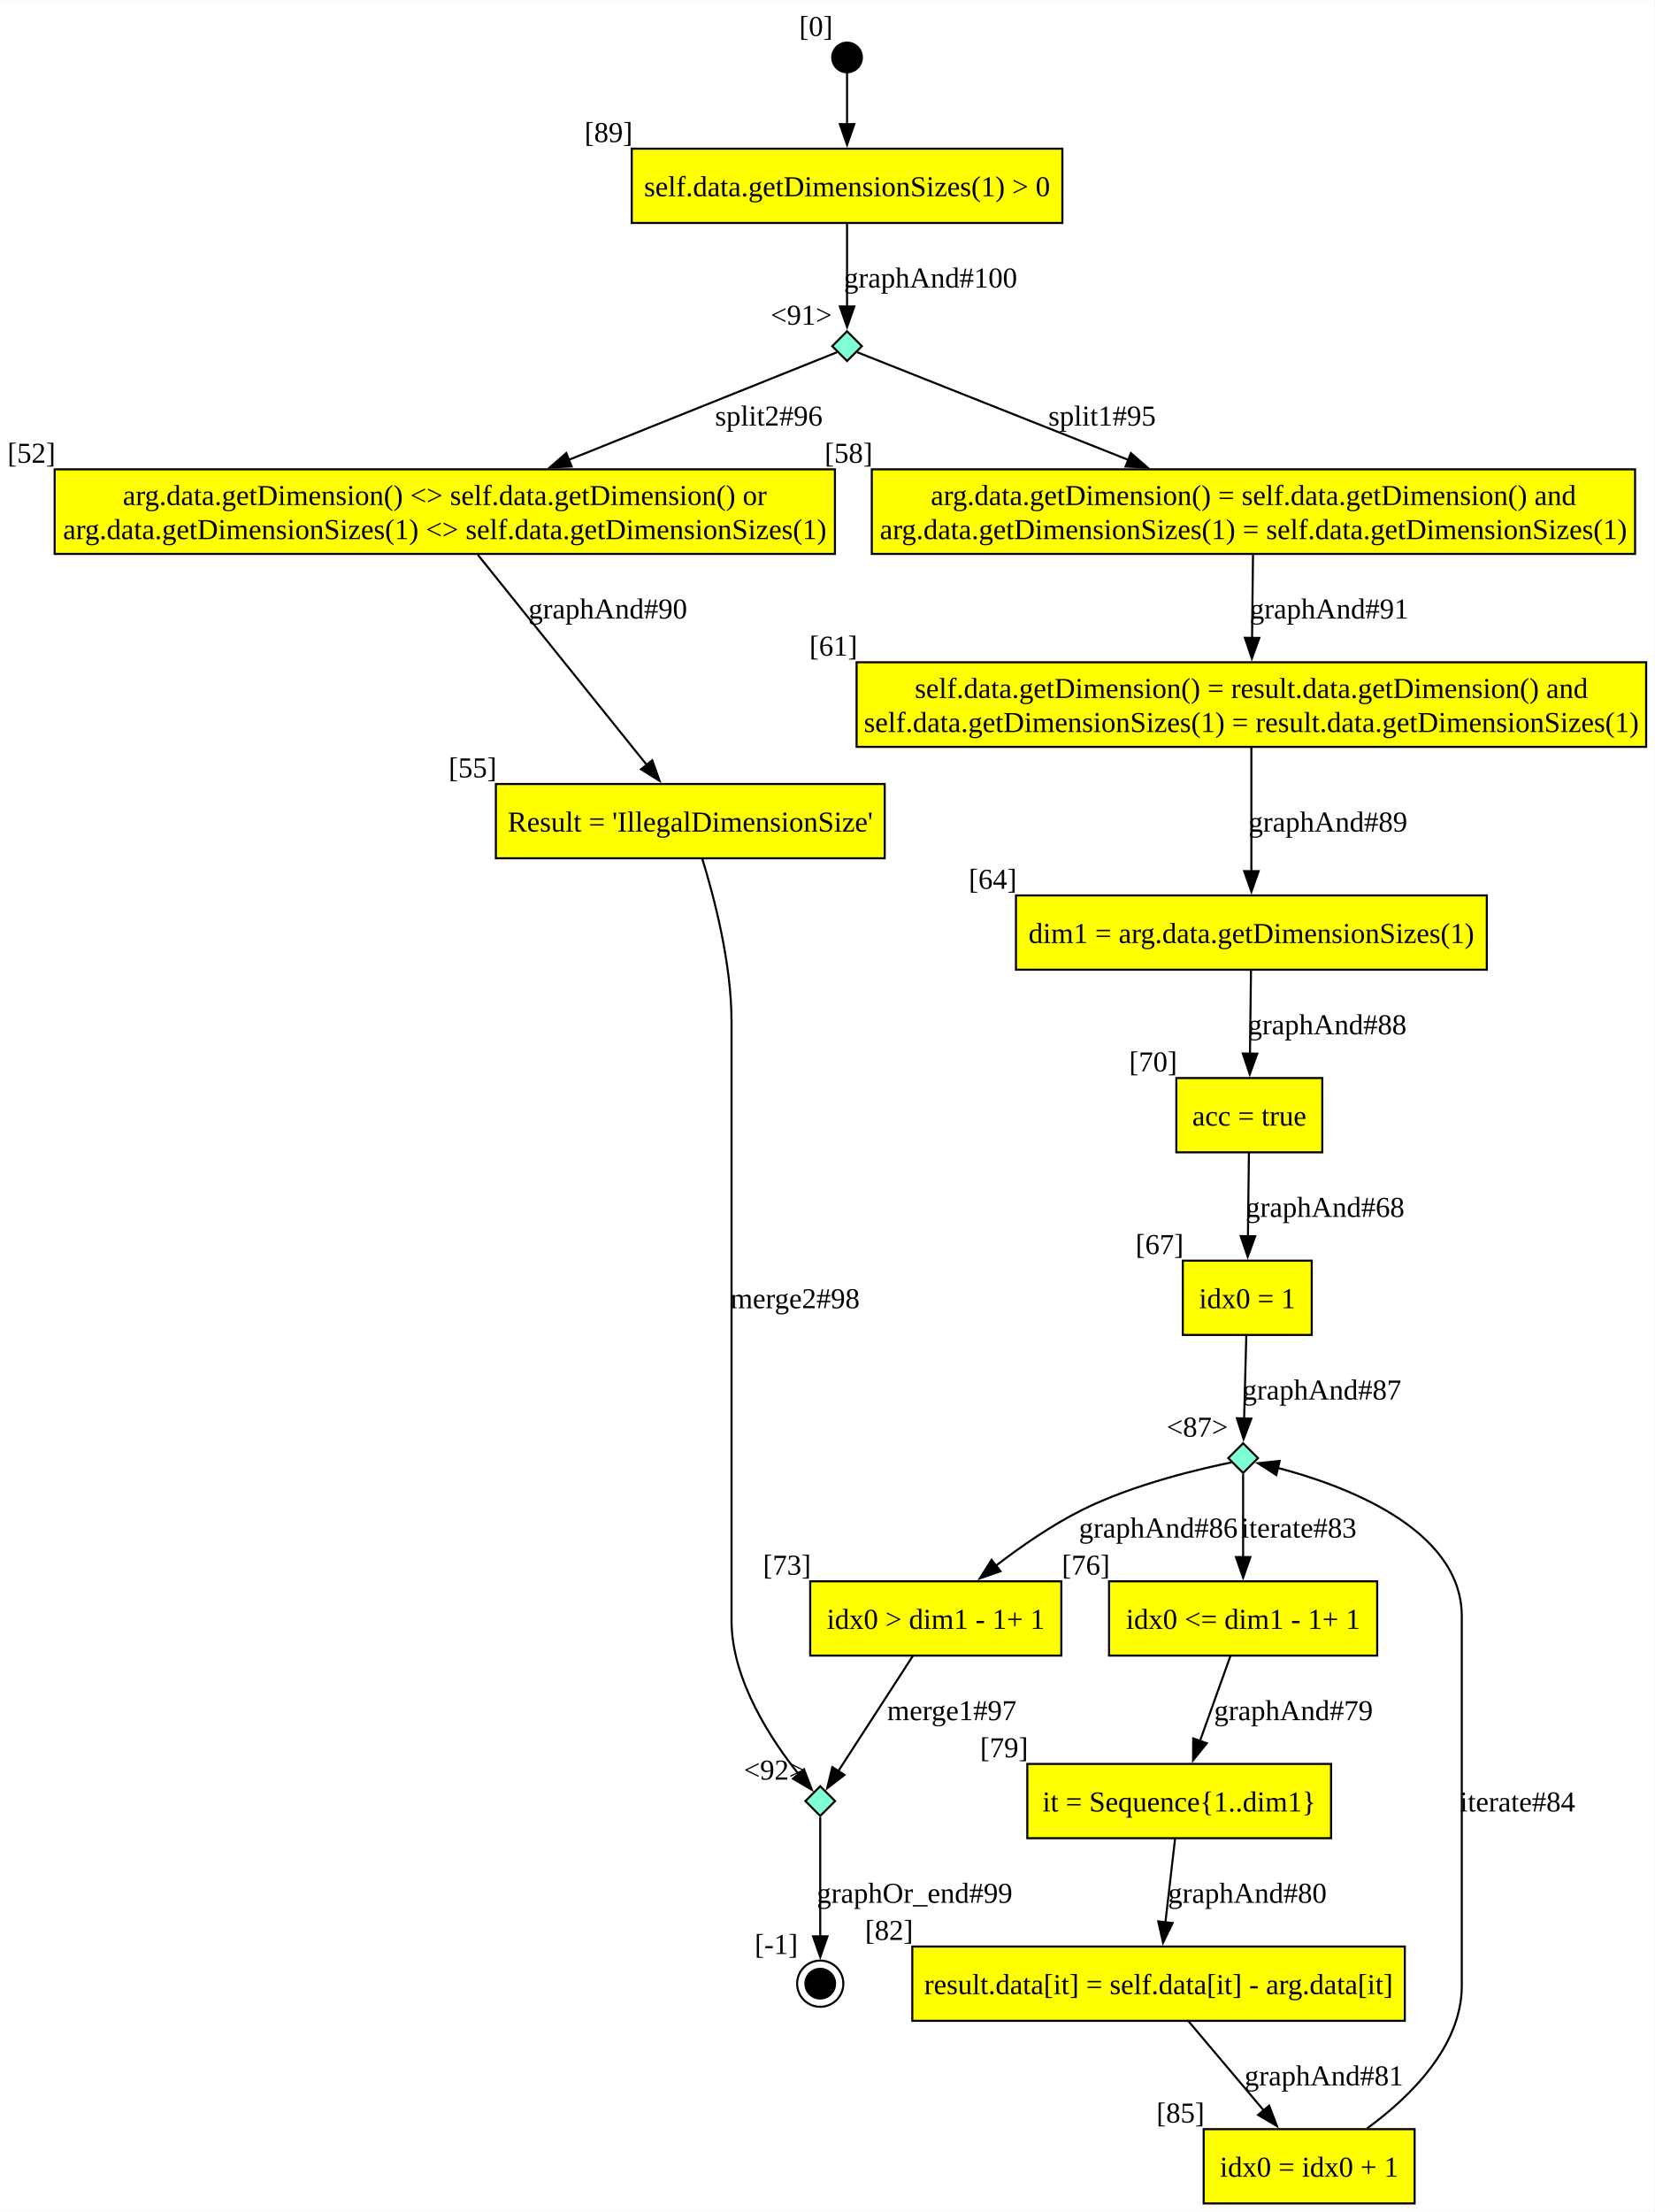
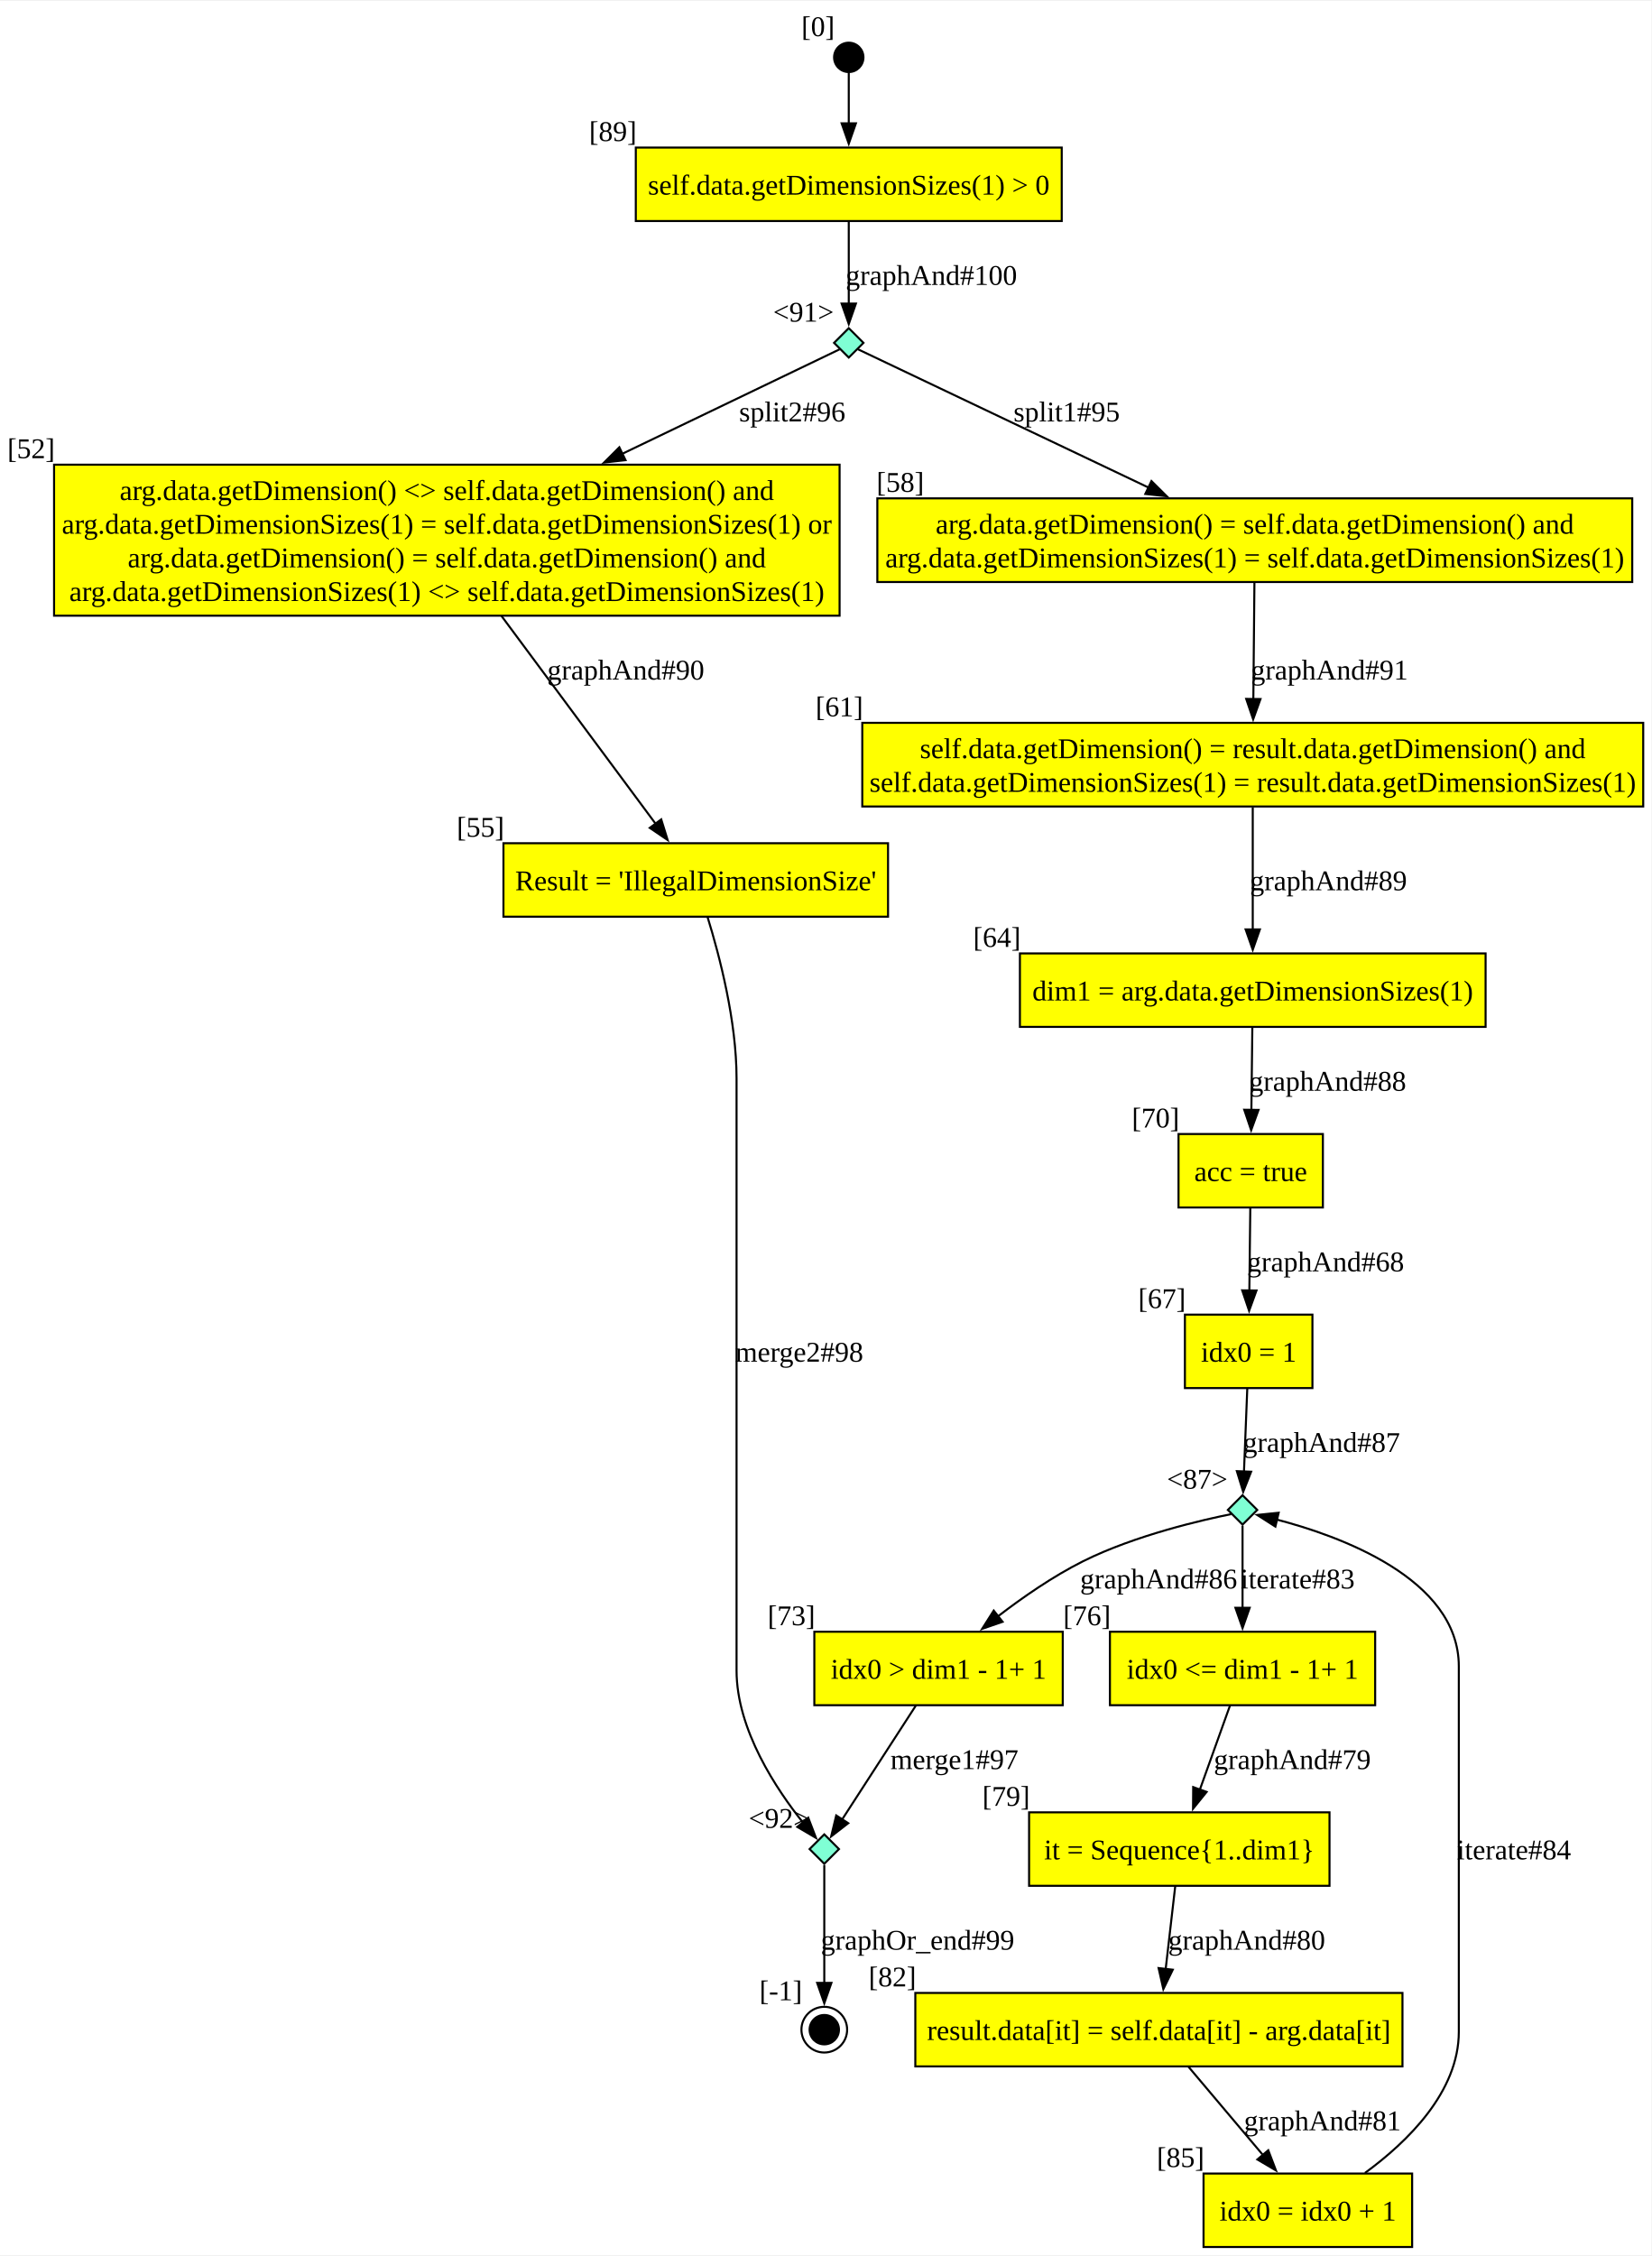
- <svg xmlns="http://www.w3.org/2000/svg" width="802pt" height="1072pt" viewBox="0.00 0.00 802.00 1071.70">
-   <g id="graph0" class="graph" transform="scale(1 1) rotate(0) translate(4 1067.7)">
-     <polygon fill="white" stroke="none" points="-4,4 -4,-1067.7 798,-1067.7 798,4 -4,4" />
+ <svg xmlns="http://www.w3.org/2000/svg" width="809pt" height="1105pt" viewBox="0.00 0.00 809.38 1104.70">
+   <g id="graph0" class="graph" transform="scale(1 1) rotate(0) translate(4 1100.7)">
+     <polygon fill="white" stroke="none" points="-4,4 -4,-1100.7 805.38,-1100.7 805.38,4 -4,4" />
    <g id="node1" class="node">
-       <polygon fill="yellow" stroke="black" points="716.75,-633.9 488.5,-633.9 488.5,-597.9 716.75,-597.9 716.75,-633.9" />
-       <text text-anchor="middle" x="602.62" y="-610.85" font-family="Times New Roman,serif" font-size="14.00">dim1 = arg.data.getDimensionSizes(1)</text>
-       <text text-anchor="middle" x="477.25" y="-637.1" font-family="Times New Roman,serif" font-size="14.00">[64]</text>
+       <polygon fill="yellow" stroke="black" points="724.12,-633.9 495.88,-633.9 495.88,-597.9 724.12,-597.9 724.12,-633.9" />
+       <text text-anchor="middle" x="610" y="-610.85" font-family="Times New Roman,serif" font-size="14.00">dim1 = arg.data.getDimensionSizes(1)</text>
+       <text text-anchor="middle" x="484.62" y="-637.1" font-family="Times New Roman,serif" font-size="14.00">[64]</text>
    </g>
    <g id="node3" class="node">
-       <polygon fill="yellow" stroke="black" points="637,-545.4 566.25,-545.4 566.25,-509.4 637,-509.4 637,-545.4" />
-       <text text-anchor="middle" x="601.62" y="-522.35" font-family="Times New Roman,serif" font-size="14.00">acc = true</text>
-       <text text-anchor="middle" x="555" y="-548.6" font-family="Times New Roman,serif" font-size="14.00">[70]</text>
+       <polygon fill="yellow" stroke="black" points="644.38,-545.4 573.62,-545.4 573.62,-509.4 644.38,-509.4 644.38,-545.4" />
+       <text text-anchor="middle" x="609" y="-522.35" font-family="Times New Roman,serif" font-size="14.00">acc = true</text>
+       <text text-anchor="middle" x="562.38" y="-548.6" font-family="Times New Roman,serif" font-size="14.00">[70]</text>
    </g>
    <g id="edge14" class="edge">
-       <path fill="none" stroke="black" d="M602.43,-597.81C602.29,-586.16 602.11,-570.45 601.95,-556.92" />
-       <polygon fill="black" stroke="black" points="605.46,-557.22 601.84,-547.26 598.46,-557.3 605.46,-557.22" />
-       <text text-anchor="middle" x="639.34" y="-566.6" font-family="Times New Roman,serif" font-size="14.00">graphAnd#88</text>
+       <path fill="none" stroke="black" d="M609.8,-597.81C609.67,-586.16 609.49,-570.45 609.33,-556.92" />
+       <polygon fill="black" stroke="black" points="612.83,-557.22 609.22,-547.26 605.83,-557.3 612.83,-557.22" />
+       <text text-anchor="middle" x="646.71" y="-566.6" font-family="Times New Roman,serif" font-size="14.00">graphAnd#88</text>
    </g>
    <g id="node2" class="node">
-       <polygon fill="yellow" stroke="black" points="631.88,-456.9 569.38,-456.9 569.38,-420.9 631.88,-420.9 631.88,-456.9" />
-       <text text-anchor="middle" x="600.62" y="-433.85" font-family="Times New Roman,serif" font-size="14.00">idx0 = 1</text>
-       <text text-anchor="middle" x="558.12" y="-460.1" font-family="Times New Roman,serif" font-size="14.00">[67]</text>
+       <polygon fill="yellow" stroke="black" points="639.25,-456.9 576.75,-456.9 576.75,-420.9 639.25,-420.9 639.25,-456.9" />
+       <text text-anchor="middle" x="608" y="-433.85" font-family="Times New Roman,serif" font-size="14.00">idx0 = 1</text>
+       <text text-anchor="middle" x="565.5" y="-460.1" font-family="Times New Roman,serif" font-size="14.00">[67]</text>
    </g>
    <g id="node10" class="node">
-       <polygon fill="aquamarine" stroke="black" points="598.62,-368.4 591.42,-361.2 598.62,-354 605.83,-361.2 598.62,-368.4" />
-       <text text-anchor="middle" x="576.42" y="-371.6" font-family="Times New Roman,serif" font-size="14.00">&lt;87&gt;</text>
+       <polygon fill="aquamarine" stroke="black" points="605,-368.4 597.8,-361.2 605,-354 612.2,-361.2 605,-368.4" />
+       <text text-anchor="middle" x="582.8" y="-371.6" font-family="Times New Roman,serif" font-size="14.00">&lt;87&gt;</text>
    </g>
    <g id="edge13" class="edge">
-       <path fill="none" stroke="black" d="M600.17,-420.72C599.85,-408.68 599.43,-392.6 599.1,-380.35" />
-       <polygon fill="black" stroke="black" points="602.61,-380.34 598.84,-370.44 595.61,-380.52 602.61,-380.34" />
-       <text text-anchor="middle" x="636.81" y="-389.6" font-family="Times New Roman,serif" font-size="14.00">graphAnd#87</text>
+       <path fill="none" stroke="black" d="M607.32,-420.72C606.84,-408.55 606.19,-392.26 605.7,-379.96" />
+       <polygon fill="black" stroke="black" points="609.21,-379.92 605.31,-370.07 602.21,-380.2 609.21,-379.92" />
+       <text text-anchor="middle" x="643.71" y="-389.6" font-family="Times New Roman,serif" font-size="14.00">graphAnd#87</text>
    </g>
    <g id="edge5" class="edge">
-       <path fill="none" stroke="black" d="M601.43,-509.31C601.29,-497.66 601.11,-481.95 600.95,-468.42" />
-       <polygon fill="black" stroke="black" points="604.46,-468.72 600.84,-458.76 597.46,-468.8 604.46,-468.72" />
-       <text text-anchor="middle" x="638.34" y="-478.1" font-family="Times New Roman,serif" font-size="14.00">graphAnd#68</text>
+       <path fill="none" stroke="black" d="M608.8,-509.31C608.67,-497.66 608.49,-481.95 608.33,-468.42" />
+       <polygon fill="black" stroke="black" points="611.83,-468.72 608.22,-458.76 604.83,-468.8 611.83,-468.72" />
+       <text text-anchor="middle" x="645.71" y="-478.1" font-family="Times New Roman,serif" font-size="14.00">graphAnd#68</text>
    </g>
    <g id="node4" class="node">
-       <polygon fill="yellow" stroke="black" points="510.5,-301.5 388.75,-301.5 388.75,-265.5 510.5,-265.5 510.5,-301.5" />
-       <text text-anchor="middle" x="449.62" y="-278.45" font-family="Times New Roman,serif" font-size="14.00">idx0 &gt; dim1 - 1+ 1</text>
-       <text text-anchor="middle" x="377.5" y="-304.7" font-family="Times New Roman,serif" font-size="14.00">[73]</text>
+       <polygon fill="yellow" stroke="black" points="516.88,-301.5 395.12,-301.5 395.12,-265.5 516.88,-265.5 516.88,-301.5" />
+       <text text-anchor="middle" x="456" y="-278.45" font-family="Times New Roman,serif" font-size="14.00">idx0 &gt; dim1 - 1+ 1</text>
+       <text text-anchor="middle" x="383.88" y="-304.7" font-family="Times New Roman,serif" font-size="14.00">[73]</text>
    </g>
    <g id="node17" class="node">
-       <polygon fill="aquamarine" stroke="black" points="393.62,-202.2 386.43,-195 393.62,-187.8 400.82,-195 393.62,-202.2" />
-       <text text-anchor="middle" x="371.43" y="-205.4" font-family="Times New Roman,serif" font-size="14.00">&lt;92&gt;</text>
+       <polygon fill="aquamarine" stroke="black" points="400,-202.2 392.8,-195 400,-187.8 407.2,-195 400,-202.2" />
+       <text text-anchor="middle" x="377.8" y="-205.4" font-family="Times New Roman,serif" font-size="14.00">&lt;92&gt;</text>
    </g>
    <g id="edge2" class="edge">
-       <path fill="none" stroke="black" d="M438.56,-265.41C427.89,-248.93 411.97,-224.34 402.22,-209.28" />
-       <polygon fill="black" stroke="black" points="405.35,-207.68 396.98,-201.19 399.48,-211.48 405.35,-207.68" />
-       <text text-anchor="middle" x="457.39" y="-234.2" font-family="Times New Roman,serif" font-size="14.00">merge1#97</text>
+       <path fill="none" stroke="black" d="M444.94,-265.41C434.27,-248.93 418.35,-224.34 408.6,-209.28" />
+       <polygon fill="black" stroke="black" points="411.73,-207.68 403.36,-201.19 405.85,-211.48 411.73,-207.68" />
+       <text text-anchor="middle" x="463.77" y="-234.2" font-family="Times New Roman,serif" font-size="14.00">merge1#97</text>
    </g>
    <g id="node5" class="node">
-       <polygon fill="yellow" stroke="black" points="663.62,-301.5 533.62,-301.5 533.62,-265.5 663.62,-265.5 663.62,-301.5" />
-       <text text-anchor="middle" x="598.62" y="-278.45" font-family="Times New Roman,serif" font-size="14.00">idx0 &lt;= dim1 - 1+ 1</text>
-       <text text-anchor="middle" x="522.38" y="-304.7" font-family="Times New Roman,serif" font-size="14.00">[76]</text>
+       <polygon fill="yellow" stroke="black" points="670,-301.5 540,-301.5 540,-265.5 670,-265.5 670,-301.5" />
+       <text text-anchor="middle" x="605" y="-278.45" font-family="Times New Roman,serif" font-size="14.00">idx0 &lt;= dim1 - 1+ 1</text>
+       <text text-anchor="middle" x="528.75" y="-304.7" font-family="Times New Roman,serif" font-size="14.00">[76]</text>
    </g>
    <g id="node6" class="node">
-       <polygon fill="yellow" stroke="black" points="641.25,-213 494,-213 494,-177 641.25,-177 641.25,-213" />
-       <text text-anchor="middle" x="567.62" y="-189.95" font-family="Times New Roman,serif" font-size="14.00">it = Sequence{1..dim1}</text>
-       <text text-anchor="middle" x="482.75" y="-216.2" font-family="Times New Roman,serif" font-size="14.00">[79]</text>
+       <polygon fill="yellow" stroke="black" points="647.62,-213 500.38,-213 500.38,-177 647.62,-177 647.62,-213" />
+       <text text-anchor="middle" x="574" y="-189.95" font-family="Times New Roman,serif" font-size="14.00">it = Sequence{1..dim1}</text>
+       <text text-anchor="middle" x="489.12" y="-216.2" font-family="Times New Roman,serif" font-size="14.00">[79]</text>
    </g>
    <g id="edge7" class="edge">
-       <path fill="none" stroke="black" d="M592.5,-265.41C588.28,-253.64 582.58,-237.73 577.7,-224.11" />
-       <polygon fill="black" stroke="black" points="581.02,-223.01 574.35,-214.77 574.43,-225.37 581.02,-223.01" />
-       <text text-anchor="middle" x="623.03" y="-234.2" font-family="Times New Roman,serif" font-size="14.00">graphAnd#79</text>
+       <path fill="none" stroke="black" d="M598.88,-265.41C594.66,-253.64 588.95,-237.73 584.07,-224.11" />
+       <polygon fill="black" stroke="black" points="587.4,-223.01 580.73,-214.77 580.81,-225.37 587.4,-223.01" />
+       <text text-anchor="middle" x="629.4" y="-234.2" font-family="Times New Roman,serif" font-size="14.00">graphAnd#79</text>
    </g>
    <g id="node7" class="node">
-       <polygon fill="yellow" stroke="black" points="677,-124.5 438.25,-124.5 438.25,-88.5 677,-88.5 677,-124.5" />
-       <text text-anchor="middle" x="557.62" y="-101.45" font-family="Times New Roman,serif" font-size="14.00">result.data[it] = self.data[it] - arg.data[it]</text>
-       <text text-anchor="middle" x="427" y="-127.7" font-family="Times New Roman,serif" font-size="14.00">[82]</text>
+       <polygon fill="yellow" stroke="black" points="683.38,-124.5 444.62,-124.5 444.62,-88.5 683.38,-88.5 683.38,-124.5" />
+       <text text-anchor="middle" x="564" y="-101.45" font-family="Times New Roman,serif" font-size="14.00">result.data[it] = self.data[it] - arg.data[it]</text>
+       <text text-anchor="middle" x="433.38" y="-127.7" font-family="Times New Roman,serif" font-size="14.00">[82]</text>
    </g>
    <g id="edge8" class="edge">
-       <path fill="none" stroke="black" d="M565.65,-176.91C564.3,-165.26 562.49,-149.55 560.92,-136.02" />
-       <polygon fill="black" stroke="black" points="564.43,-135.89 559.8,-126.35 557.48,-136.69 564.43,-135.89" />
-       <text text-anchor="middle" x="600.65" y="-145.7" font-family="Times New Roman,serif" font-size="14.00">graphAnd#80</text>
+       <path fill="none" stroke="black" d="M572.02,-176.91C570.68,-165.26 568.86,-149.55 567.3,-136.02" />
+       <polygon fill="black" stroke="black" points="570.8,-135.89 566.18,-126.35 563.85,-136.69 570.8,-135.89" />
+       <text text-anchor="middle" x="607.02" y="-145.7" font-family="Times New Roman,serif" font-size="14.00">graphAnd#80</text>
    </g>
    <g id="node9" class="node">
-       <polygon fill="yellow" stroke="black" points="681.75,-36 579.5,-36 579.5,0 681.75,0 681.75,-36" />
-       <text text-anchor="middle" x="630.62" y="-12.95" font-family="Times New Roman,serif" font-size="14.00">idx0 = idx0 + 1</text>
-       <text text-anchor="middle" x="568.25" y="-39.2" font-family="Times New Roman,serif" font-size="14.00">[85]</text>
+       <polygon fill="yellow" stroke="black" points="688.12,-36 585.88,-36 585.88,0 688.12,0 688.12,-36" />
+       <text text-anchor="middle" x="637" y="-12.95" font-family="Times New Roman,serif" font-size="14.00">idx0 = idx0 + 1</text>
+       <text text-anchor="middle" x="574.62" y="-39.2" font-family="Times New Roman,serif" font-size="14.00">[85]</text>
    </g>
    <g id="edge9" class="edge">
-       <path fill="none" stroke="black" d="M572.05,-88.41C582.48,-76.05 596.76,-59.13 608.61,-45.08" />
-       <polygon fill="black" stroke="black" points="611.23,-47.41 615.01,-37.51 605.88,-42.89 611.23,-47.41" />
-       <text text-anchor="middle" x="637.79" y="-57.2" font-family="Times New Roman,serif" font-size="14.00">graphAnd#81</text>
+       <path fill="none" stroke="black" d="M578.42,-88.41C588.85,-76.05 603.14,-59.13 614.99,-45.08" />
+       <polygon fill="black" stroke="black" points="617.61,-47.41 621.38,-37.51 612.26,-42.89 617.61,-47.41" />
+       <text text-anchor="middle" x="644.16" y="-57.2" font-family="Times New Roman,serif" font-size="14.00">graphAnd#81</text>
    </g>
    <g id="node8" class="node">
-       <polygon fill="yellow" stroke="black" points="400.75,-840.4 22.5,-840.4 22.5,-799.4 400.75,-799.4 400.75,-840.4" />
-       <text text-anchor="middle" x="211.62" y="-823.1" font-family="Times New Roman,serif" font-size="14.00">arg.data.getDimension() &lt;&gt; self.data.getDimension() or</text>
-       <text text-anchor="middle" x="211.62" y="-806.6" font-family="Times New Roman,serif" font-size="14.00">arg.data.getDimensionSizes(1) &lt;&gt; self.data.getDimensionSizes(1)</text>
-       <text text-anchor="middle" x="11.25" y="-843.6" font-family="Times New Roman,serif" font-size="14.00">[52]</text>
+       <polygon fill="yellow" stroke="black" points="407.5,-873.4 22.5,-873.4 22.5,-799.4 407.5,-799.4 407.5,-873.4" />
+       <text text-anchor="middle" x="215" y="-856.1" font-family="Times New Roman,serif" font-size="14.00">arg.data.getDimension() &lt;&gt; self.data.getDimension() and</text>
+       <text text-anchor="middle" x="215" y="-839.6" font-family="Times New Roman,serif" font-size="14.00">arg.data.getDimensionSizes(1) = self.data.getDimensionSizes(1) or</text>
+       <text text-anchor="middle" x="215" y="-823.1" font-family="Times New Roman,serif" font-size="14.00">arg.data.getDimension() = self.data.getDimension() and</text>
+       <text text-anchor="middle" x="215" y="-806.6" font-family="Times New Roman,serif" font-size="14.00">arg.data.getDimensionSizes(1) &lt;&gt; self.data.getDimensionSizes(1)</text>
+       <text text-anchor="middle" x="11.25" y="-876.6" font-family="Times New Roman,serif" font-size="14.00">[52]</text>
    </g>
    <g id="node11" class="node">
-       <polygon fill="yellow" stroke="black" points="424.88,-687.9 236.38,-687.9 236.38,-651.9 424.88,-651.9 424.88,-687.9" />
-       <text text-anchor="middle" x="330.62" y="-664.85" font-family="Times New Roman,serif" font-size="14.00">Result = 'IllegalDimensionSize'</text>
-       <text text-anchor="middle" x="225.12" y="-691.1" font-family="Times New Roman,serif" font-size="14.00">[55]</text>
+       <polygon fill="yellow" stroke="black" points="431.25,-687.9 242.75,-687.9 242.75,-651.9 431.25,-651.9 431.25,-687.9" />
+       <text text-anchor="middle" x="337" y="-664.85" font-family="Times New Roman,serif" font-size="14.00">Result = 'IllegalDimensionSize'</text>
+       <text text-anchor="middle" x="231.5" y="-691.1" font-family="Times New Roman,serif" font-size="14.00">[55]</text>
    </g>
    <g id="edge16" class="edge">
-       <path fill="none" stroke="black" d="M227.67,-798.94C248.85,-772.6 286.19,-726.17 309.6,-697.05" />
-       <polygon fill="black" stroke="black" points="312.19,-699.41 315.73,-689.43 306.74,-695.03 312.19,-699.41" />
-       <text text-anchor="middle" x="290.64" y="-768.1" font-family="Times New Roman,serif" font-size="14.00">graphAnd#90</text>
+       <path fill="none" stroke="black" d="M241.77,-799.3C264.61,-768.5 296.92,-724.95 317.41,-697.32" />
+       <polygon fill="black" stroke="black" points="320.08,-699.59 323.23,-689.47 314.46,-695.42 320.08,-699.59" />
+       <text text-anchor="middle" x="302.71" y="-768.1" font-family="Times New Roman,serif" font-size="14.00">graphAnd#90</text>
    </g>
    <g id="edge11" class="edge">
-       <path fill="none" stroke="black" d="M658.6,-36.27C679.56,-51.58 704.62,-76.05 704.62,-105.5 704.62,-284.5 704.62,-284.5 704.62,-284.5 704.62,-327.84 645.22,-348.71 615.36,-356.47" />
-       <polygon fill="black" stroke="black" points="614.72,-353.02 605.8,-358.73 616.33,-359.83 614.72,-353.02" />
-       <text text-anchor="middle" x="731.62" y="-189.95" font-family="Times New Roman,serif" font-size="14.00">iterate#84</text>
+       <path fill="none" stroke="black" d="M664.98,-36.27C685.93,-51.58 711,-76.05 711,-105.5 711,-284.5 711,-284.5 711,-284.5 711,-327.84 651.6,-348.71 621.73,-356.47" />
+       <polygon fill="black" stroke="black" points="621.1,-353.02 612.17,-358.73 622.71,-359.83 621.1,-353.02" />
+       <text text-anchor="middle" x="738" y="-189.95" font-family="Times New Roman,serif" font-size="14.00">iterate#84</text>
    </g>
    <g id="edge12" class="edge">
-       <path fill="none" stroke="black" d="M593.08,-359.14C579.93,-356.5 546.05,-348.87 520.38,-336 505.76,-328.68 490.94,-318.41 478.66,-308.98" />
-       <polygon fill="black" stroke="black" points="481.01,-306.38 471,-302.92 476.67,-311.87 481.01,-306.38" />
-       <text text-anchor="middle" x="557.5" y="-322.7" font-family="Times New Roman,serif" font-size="14.00">graphAnd#86</text>
+       <path fill="none" stroke="black" d="M599.45,-359.14C586.3,-356.5 552.43,-348.87 526.75,-336 512.14,-328.68 497.31,-318.41 485.03,-308.98" />
+       <polygon fill="black" stroke="black" points="487.39,-306.38 477.37,-302.92 483.05,-311.87 487.39,-306.38" />
+       <text text-anchor="middle" x="563.88" y="-322.7" font-family="Times New Roman,serif" font-size="14.00">graphAnd#86</text>
    </g>
    <g id="edge10" class="edge">
-       <path fill="none" stroke="black" d="M598.62,-353.48C598.62,-344.4 598.62,-327.65 598.62,-312.93" />
-       <polygon fill="black" stroke="black" points="602.13,-313.26 598.63,-303.26 595.13,-313.26 602.13,-313.26" />
-       <text text-anchor="middle" x="625.62" y="-322.7" font-family="Times New Roman,serif" font-size="14.00">iterate#83</text>
+       <path fill="none" stroke="black" d="M605,-353.48C605,-344.4 605,-327.65 605,-312.93" />
+       <polygon fill="black" stroke="black" points="608.5,-313.26 605,-303.26 601.5,-313.26 608.5,-313.26" />
+       <text text-anchor="middle" x="632" y="-322.7" font-family="Times New Roman,serif" font-size="14.00">iterate#83</text>
    </g>
    <g id="edge3" class="edge">
-       <path fill="none" stroke="black" d="M336.41,-651.74C342.32,-632.65 350.62,-600.81 350.62,-572.65 350.62,-572.65 350.62,-572.65 350.62,-282.5 350.62,-253.34 370.46,-223.89 383.19,-207.99" />
-       <polygon fill="black" stroke="black" points="385.76,-210.37 389.55,-200.48 380.42,-205.85 385.76,-210.37" />
-       <text text-anchor="middle" x="381.38" y="-433.85" font-family="Times New Roman,serif" font-size="14.00">merge2#98</text>
+       <path fill="none" stroke="black" d="M342.78,-651.74C348.69,-632.65 357,-600.81 357,-572.65 357,-572.65 357,-572.65 357,-282.5 357,-253.34 376.84,-223.89 389.56,-207.99" />
+       <polygon fill="black" stroke="black" points="392.14,-210.37 395.93,-200.48 386.79,-205.85 392.14,-210.37" />
+       <text text-anchor="middle" x="387.75" y="-433.85" font-family="Times New Roman,serif" font-size="14.00">merge2#98</text>
    </g>
    <g id="node12" class="node">
-       <ellipse fill="black" stroke="black" cx="406.62" cy="-1040" rx="7.2" ry="7.2" />
-       <text text-anchor="middle" x="391.55" y="-1050.4" font-family="Times New Roman,serif" font-size="14.00">[0]</text>
+       <ellipse fill="black" stroke="black" cx="412" cy="-1073" rx="7.2" ry="7.2" />
+       <text text-anchor="middle" x="396.93" y="-1083.4" font-family="Times New Roman,serif" font-size="14.00">[0]</text>
    </g>
    <g id="node14" class="node">
-       <polygon fill="yellow" stroke="black" points="511,-995.8 302.25,-995.8 302.25,-959.8 511,-959.8 511,-995.8" />
-       <text text-anchor="middle" x="406.62" y="-972.75" font-family="Times New Roman,serif" font-size="14.00">self.data.getDimensionSizes(1) &gt; 0</text>
-       <text text-anchor="middle" x="291" y="-999" font-family="Times New Roman,serif" font-size="14.00">[89]</text>
+       <polygon fill="yellow" stroke="black" points="516.38,-1028.8 307.62,-1028.8 307.62,-992.8 516.38,-992.8 516.38,-1028.8" />
+       <text text-anchor="middle" x="412" y="-1005.75" font-family="Times New Roman,serif" font-size="14.00">self.data.getDimensionSizes(1) &gt; 0</text>
+       <text text-anchor="middle" x="296.38" y="-1032" font-family="Times New Roman,serif" font-size="14.00">[89]</text>
    </g>
    <g id="edge18" class="edge">
-       <path fill="none" stroke="black" d="M406.62,-1032.56C406.62,-1026.5 406.62,-1016.99 406.62,-1007.64" />
-       <polygon fill="black" stroke="black" points="410.13,-1007.68 406.63,-997.68 403.13,-1007.68 410.13,-1007.68" />
+       <path fill="none" stroke="black" d="M412,-1065.56C412,-1059.5 412,-1049.99 412,-1040.64" />
+       <polygon fill="black" stroke="black" points="415.5,-1040.68 412,-1030.68 408.5,-1040.68 415.5,-1040.68" />
    </g>
    <g id="node13" class="node">
-       <ellipse fill="black" stroke="black" cx="393.62" cy="-106.5" rx="7.2" ry="7.2" />
-       <ellipse fill="none" stroke="black" cx="393.62" cy="-106.5" rx="11.2" ry="11.2" />
-       <text text-anchor="middle" x="372.3" y="-120.9" font-family="Times New Roman,serif" font-size="14.00">[-1]</text>
+       <ellipse fill="black" stroke="black" cx="400" cy="-106.5" rx="7.2" ry="7.2" />
+       <ellipse fill="none" stroke="black" cx="400" cy="-106.5" rx="11.2" ry="11.2" />
+       <text text-anchor="middle" x="378.68" y="-120.9" font-family="Times New Roman,serif" font-size="14.00">[-1]</text>
    </g>
    <g id="node16" class="node">
-       <polygon fill="aquamarine" stroke="black" points="406.62,-907.3 399.43,-900.1 406.62,-892.9 413.82,-900.1 406.62,-907.3" />
-       <text text-anchor="middle" x="384.43" y="-910.5" font-family="Times New Roman,serif" font-size="14.00">&lt;91&gt;</text>
+       <polygon fill="aquamarine" stroke="black" points="412,-940.3 404.8,-933.1 412,-925.9 419.2,-933.1 412,-940.3" />
+       <text text-anchor="middle" x="389.8" y="-943.5" font-family="Times New Roman,serif" font-size="14.00">&lt;91&gt;</text>
    </g>
    <g id="edge6" class="edge">
-       <path fill="none" stroke="black" d="M406.62,-959.62C406.62,-947.58 406.62,-931.5 406.62,-919.25" />
-       <polygon fill="black" stroke="black" points="410.13,-919.34 406.63,-909.34 403.13,-919.34 410.13,-919.34" />
-       <text text-anchor="middle" x="447.12" y="-928.5" font-family="Times New Roman,serif" font-size="14.00">graphAnd#100</text>
+       <path fill="none" stroke="black" d="M412,-992.62C412,-980.58 412,-964.5 412,-952.25" />
+       <polygon fill="black" stroke="black" points="415.5,-952.34 412,-942.34 408.5,-952.34 415.5,-952.34" />
+       <text text-anchor="middle" x="452.5" y="-961.5" font-family="Times New Roman,serif" font-size="14.00">graphAnd#100</text>
    </g>
    <g id="node15" class="node">
-       <polygon fill="yellow" stroke="black" points="788.62,-840.4 418.62,-840.4 418.62,-799.4 788.62,-799.4 788.62,-840.4" />
-       <text text-anchor="middle" x="603.62" y="-823.1" font-family="Times New Roman,serif" font-size="14.00">arg.data.getDimension() = self.data.getDimension() and</text>
-       <text text-anchor="middle" x="603.62" y="-806.6" font-family="Times New Roman,serif" font-size="14.00">arg.data.getDimensionSizes(1) = self.data.getDimensionSizes(1)</text>
-       <text text-anchor="middle" x="407.38" y="-843.6" font-family="Times New Roman,serif" font-size="14.00">[58]</text>
+       <polygon fill="yellow" stroke="black" points="796,-856.9 426,-856.9 426,-815.9 796,-815.9 796,-856.9" />
+       <text text-anchor="middle" x="611" y="-839.6" font-family="Times New Roman,serif" font-size="14.00">arg.data.getDimension() = self.data.getDimension() and</text>
+       <text text-anchor="middle" x="611" y="-823.1" font-family="Times New Roman,serif" font-size="14.00">arg.data.getDimensionSizes(1) = self.data.getDimensionSizes(1)</text>
+       <text text-anchor="middle" x="437.25" y="-860.1" font-family="Times New Roman,serif" font-size="14.00">[58]</text>
    </g>
    <g id="node18" class="node">
-       <polygon fill="yellow" stroke="black" points="794,-746.9 411.25,-746.9 411.25,-705.9 794,-705.9 794,-746.9" />
-       <text text-anchor="middle" x="602.62" y="-729.6" font-family="Times New Roman,serif" font-size="14.00">self.data.getDimension() = result.data.getDimension() and</text>
-       <text text-anchor="middle" x="602.62" y="-713.1" font-family="Times New Roman,serif" font-size="14.00">self.data.getDimensionSizes(1) = result.data.getDimensionSizes(1)</text>
-       <text text-anchor="middle" x="400" y="-750.1" font-family="Times New Roman,serif" font-size="14.00">[61]</text>
+       <polygon fill="yellow" stroke="black" points="801.38,-746.9 418.62,-746.9 418.62,-705.9 801.38,-705.9 801.38,-746.9" />
+       <text text-anchor="middle" x="610" y="-729.6" font-family="Times New Roman,serif" font-size="14.00">self.data.getDimension() = result.data.getDimension() and</text>
+       <text text-anchor="middle" x="610" y="-713.1" font-family="Times New Roman,serif" font-size="14.00">self.data.getDimensionSizes(1) = result.data.getDimensionSizes(1)</text>
+       <text text-anchor="middle" x="407.38" y="-750.1" font-family="Times New Roman,serif" font-size="14.00">[61]</text>
    </g>
    <g id="edge17" class="edge">
-       <path fill="none" stroke="black" d="M603.41,-799.05C603.28,-787.18 603.11,-771.84 602.96,-758.4" />
-       <polygon fill="black" stroke="black" points="606.47,-758.69 602.86,-748.73 599.47,-758.77 606.47,-758.69" />
-       <text text-anchor="middle" x="640.34" y="-768.1" font-family="Times New Roman,serif" font-size="14.00">graphAnd#91</text>
+       <path fill="none" stroke="black" d="M610.82,-815.59C610.67,-799.61 610.46,-776.83 610.29,-758.43" />
+       <polygon fill="black" stroke="black" points="613.79,-758.56 610.2,-748.6 606.79,-758.63 613.79,-758.56" />
+       <text text-anchor="middle" x="647.62" y="-768.1" font-family="Times New Roman,serif" font-size="14.00">graphAnd#91</text>
    </g>
    <g id="edge1" class="edge">
-       <path fill="none" stroke="black" d="M401.8,-897.17C383.99,-890.02 320.39,-864.52 271.59,-844.95" />
-       <polygon fill="black" stroke="black" points="273.1,-841.78 262.52,-841.31 270.5,-848.28 273.1,-841.78" />
-       <text text-anchor="middle" x="368.68" y="-861.6" font-family="Times New Roman,serif" font-size="14.00">split2#96</text>
+       <path fill="none" stroke="black" d="M407.52,-929.94C392.93,-922.93 345.23,-900 300.96,-878.72" />
+       <polygon fill="black" stroke="black" points="302.59,-875.62 292.06,-874.44 299.55,-881.93 302.59,-875.62" />
+       <text text-anchor="middle" x="384.29" y="-894.6" font-family="Times New Roman,serif" font-size="14.00">split2#96</text>
    </g>
    <g id="edge19" class="edge">
-       <path fill="none" stroke="black" d="M411.49,-897.17C429.49,-890.02 493.74,-864.52 543.04,-844.95" />
-       <polygon fill="black" stroke="black" points="544.22,-848.25 552.22,-841.31 541.63,-841.74 544.22,-848.25" />
-       <text text-anchor="middle" x="530.25" y="-861.6" font-family="Times New Roman,serif" font-size="14.00">split1#95</text>
+       <path fill="none" stroke="black" d="M416.53,-929.94C435.26,-921.03 508.04,-886.4 559.04,-862.13" />
+       <polygon fill="black" stroke="black" points="560.35,-865.38 567.87,-857.92 557.34,-859.06 560.35,-865.38" />
+       <text text-anchor="middle" x="518.8" y="-894.6" font-family="Times New Roman,serif" font-size="14.00">split1#95</text>
    </g>
    <g id="edge4" class="edge">
-       <path fill="none" stroke="black" d="M393.62,-187.21C393.62,-174.92 393.62,-148.49 393.62,-129.43" />
-       <polygon fill="black" stroke="black" points="397.13,-129.44 393.63,-119.44 390.13,-129.44 397.13,-129.44" />
-       <text text-anchor="middle" x="439.38" y="-145.7" font-family="Times New Roman,serif" font-size="14.00">graphOr_end#99</text>
+       <path fill="none" stroke="black" d="M400,-187.21C400,-174.92 400,-148.49 400,-129.43" />
+       <polygon fill="black" stroke="black" points="403.5,-129.44 400,-119.44 396.5,-129.44 403.5,-129.44" />
+       <text text-anchor="middle" x="445.75" y="-145.7" font-family="Times New Roman,serif" font-size="14.00">graphOr_end#99</text>
    </g>
    <g id="edge15" class="edge">
-       <path fill="none" stroke="black" d="M602.62,-705.5C602.62,-688.74 602.62,-664.54 602.62,-645.67" />
-       <polygon fill="black" stroke="black" points="606.13,-645.68 602.63,-635.68 599.13,-645.68 606.13,-645.68" />
-       <text text-anchor="middle" x="639.75" y="-664.85" font-family="Times New Roman,serif" font-size="14.00">graphAnd#89</text>
+       <path fill="none" stroke="black" d="M610,-705.5C610,-688.74 610,-664.54 610,-645.67" />
+       <polygon fill="black" stroke="black" points="613.5,-645.68 610,-635.68 606.5,-645.68 613.5,-645.68" />
+       <text text-anchor="middle" x="647.12" y="-664.85" font-family="Times New Roman,serif" font-size="14.00">graphAnd#89</text>
    </g>
  </g>
</svg>
